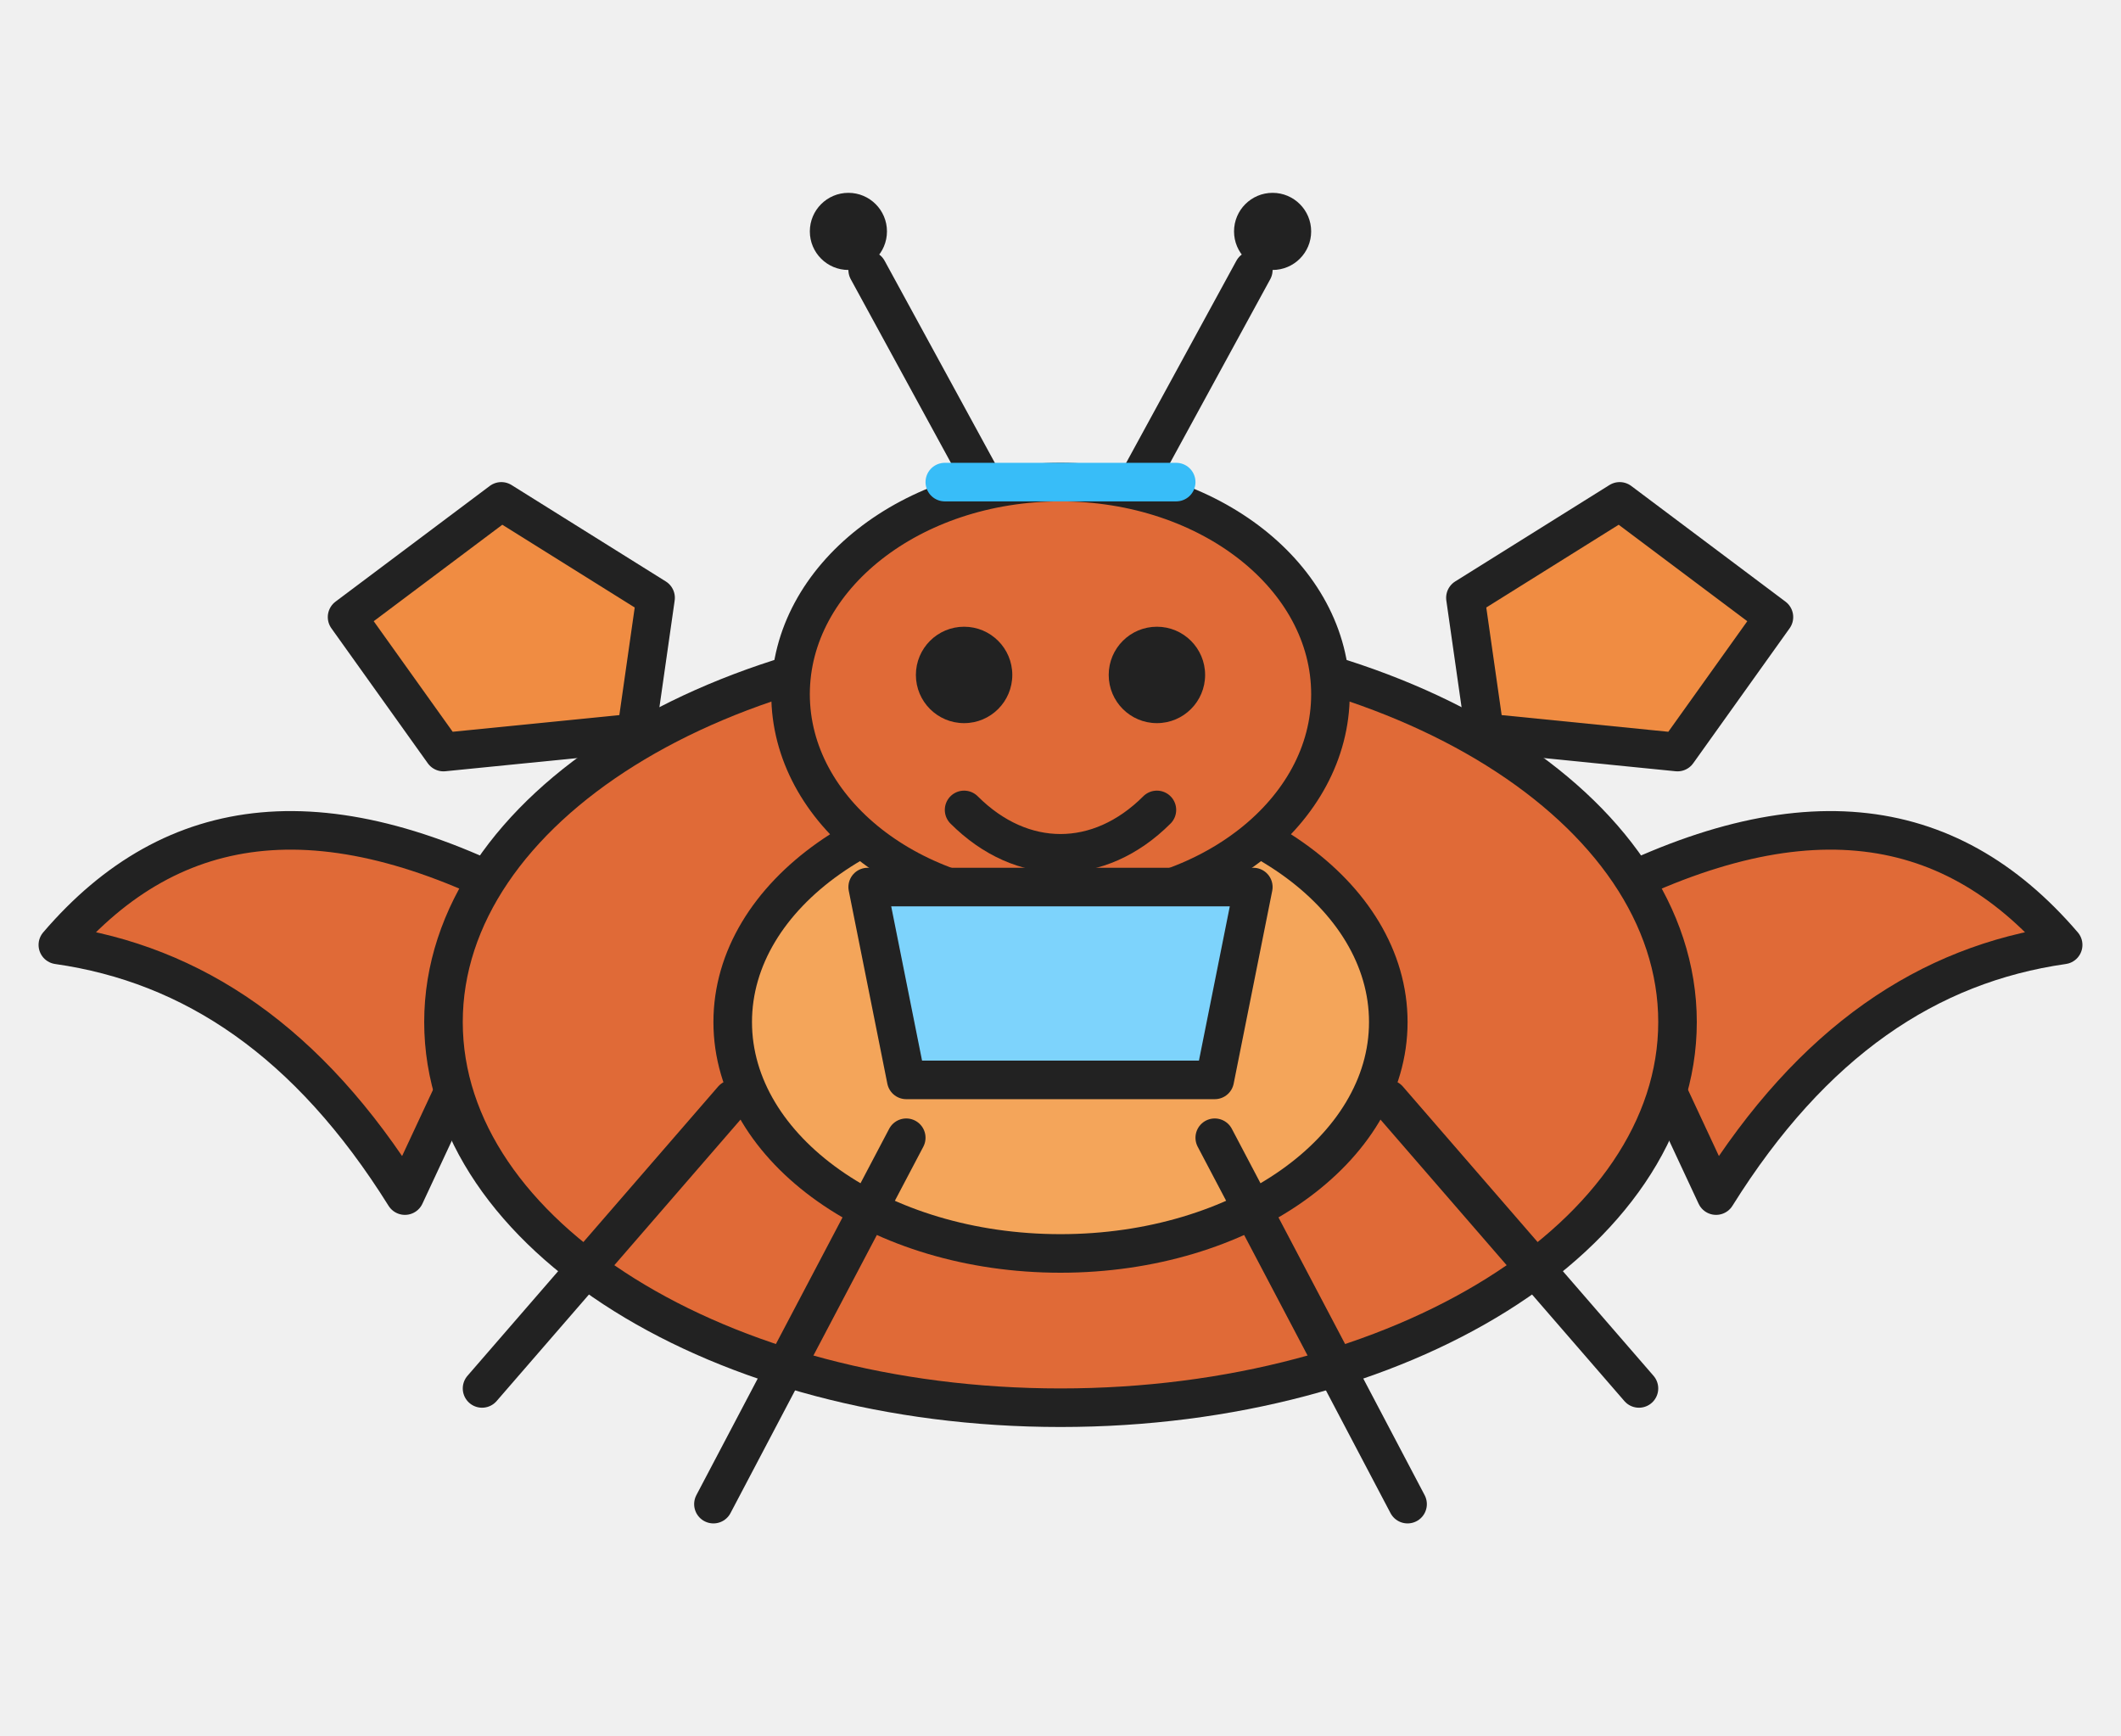
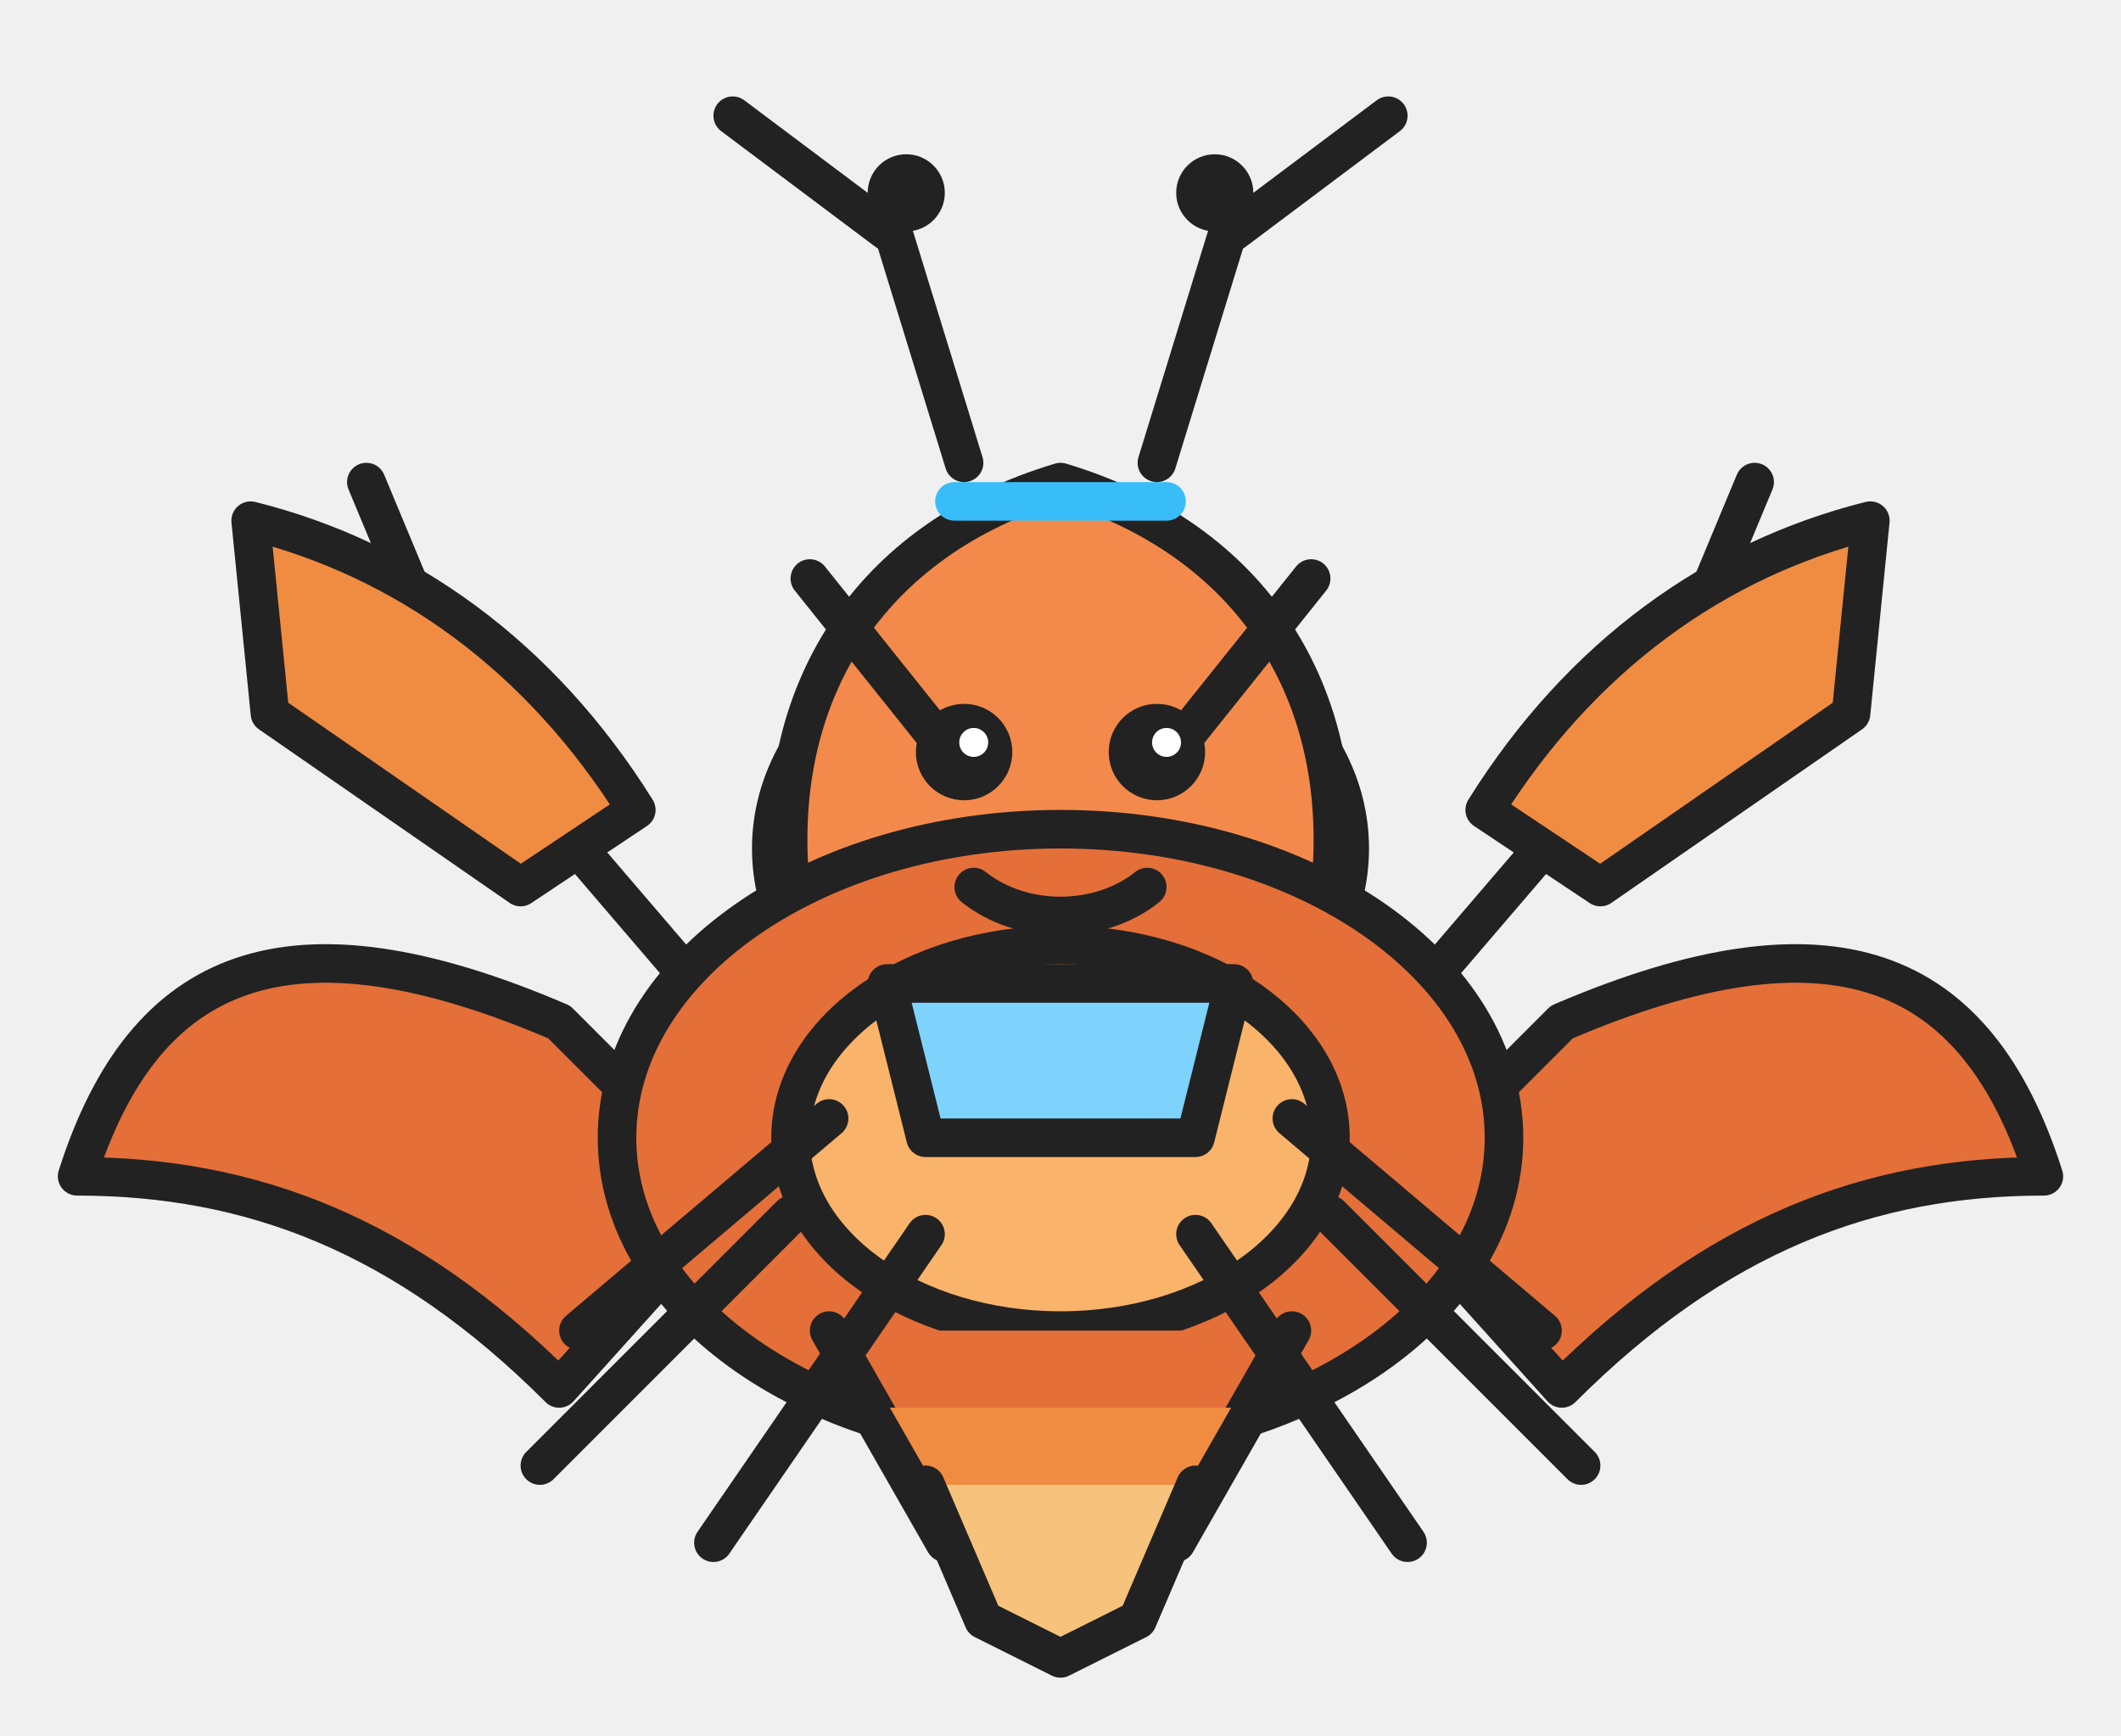
<svg xmlns="http://www.w3.org/2000/svg" width="220" height="180" viewBox="0 0 220 180" fill="none">
  <g stroke="#222222" stroke-width="4" stroke-linecap="round" stroke-linejoin="round">
-     <path d="M56 94C34 82 18 84 6 98C20 100 32 108 42 124L56 94Z" fill="#E06A37" />
-     <path d="M164 94C186 82 202 84 214 98C200 100 188 108 178 124L164 94Z" fill="#E06A37" />
-     <ellipse cx="110" cy="106" rx="64" ry="40" fill="#E06A37" />
-     <ellipse cx="110" cy="106" rx="34" ry="24" fill="#F4A55A" />
-     <ellipse cx="110" cy="72" rx="28" ry="22" fill="#E06A37" />
-     <circle cx="100" cy="70" r="5" fill="#222222" stroke="none" />
-     <circle cx="120" cy="70" r="5" fill="#222222" stroke="none" />
-     <path d="M100 84C106 90 114 90 120 84" />
-     <path d="M102 50L90 28" />
-     <path d="M118 50L130 28" />
-     <circle cx="88" cy="24" r="4" fill="#222222" stroke="none" />
-     <circle cx="132" cy="24" r="4" fill="#222222" stroke="none" />
-     <path d="M76 114L50 144" />
-     <path d="M94 118L74 156" />
-     <path d="M126 118L146 156" />
-     <path d="M144 114L170 144" />
-     <path d="M68 62L52 52L36 64L46 78L66 76L68 62Z" fill="#F08C42" />
-     <path d="M152 62L168 52L184 64L174 78L154 76L152 62Z" fill="#F08C42" />
-     <path d="M90 92H130L126 112H94L90 92Z" fill="#7DD3FC" />
-     <path d="M98 50H122" stroke="#38BDF8" />
+     <path d="M58 106C30 94 15 100 8 122C26 122 42 128 58 144L76 124L58 106Z" fill="#E46F39" />
+     <path d="M162 106C190 94 205 100 212 122C194 122 178 128 162 144L144 124L162 106Z" fill="#E46F39" />
+     <path d="M72 102L48 74L38 50" />
+     <path d="M148 102L172 74L182 50" />
+     <path d="M54 92L28 74L26 54C42 58 56 68 66 84L54 92Z" fill="#F08C42" />
+     <path d="M166 92L192 74L194 54C178 58 164 68 154 84L166 92Z" fill="#F08C42" />
+     <ellipse cx="110" cy="88" rx="30" ry="24" fill="#E46F39" />
+     <path d="M82 92C80 72 90 56 110 50C130 56 140 72 138 92C126 102 118 108 110 112C102 108 94 102 82 92Z" fill="#F38A4B" />
+     <ellipse cx="110" cy="118" rx="46" ry="32" fill="#E46F39" />
+     <ellipse cx="110" cy="118" rx="28" ry="20" fill="#F9B36A" />
+     <path d="M86 138L94 152L110 158L126 152L134 138" fill="#E46F39" />
+     <path d="M90 146L98 160L110 166L122 160L130 146" fill="#F08C42" />
+     <path d="M96 154L102 168L110 172L118 168L124 154" fill="#F6C27C" />
+     <path d="M92 102H128L124 118H96L92 102Z" fill="#7DD3FC" />
+     <path d="M99 52H121" stroke="#38BDF8" />
+     <path d="M100 48L92 22" />
+     <path d="M120 48L128 22" />
+     <path d="M92 24L76 12" />
+     <path d="M128 24L144 12" />
+     <circle cx="94" cy="20" r="4" fill="#222222" stroke="none" />
+     <circle cx="126" cy="20" r="4" fill="#222222" stroke="none" />
+     <path d="M100 80L84 60" />
+     <path d="M120 80L136 60" />
+     <circle cx="100" cy="78" r="5" fill="#222222" stroke="none" />
+     <circle cx="120" cy="78" r="5" fill="#222222" stroke="none" />
+     <circle cx="101" cy="77" r="1.5" fill="#FFFFFF" stroke="none" />
+     <circle cx="121" cy="77" r="1.5" fill="#FFFFFF" stroke="none" />
+     <path d="M101 92C106 96 114 96 119 92" />
+     <path d="M86 116L60 138" />
+     <path d="M82 126L56 152" />
+     <path d="M96 128L74 160" />
+     <path d="M134 116L160 138" />
+     <path d="M138 126L164 152" />
+     <path d="M124 128L146 160" />
  </g>
</svg>
